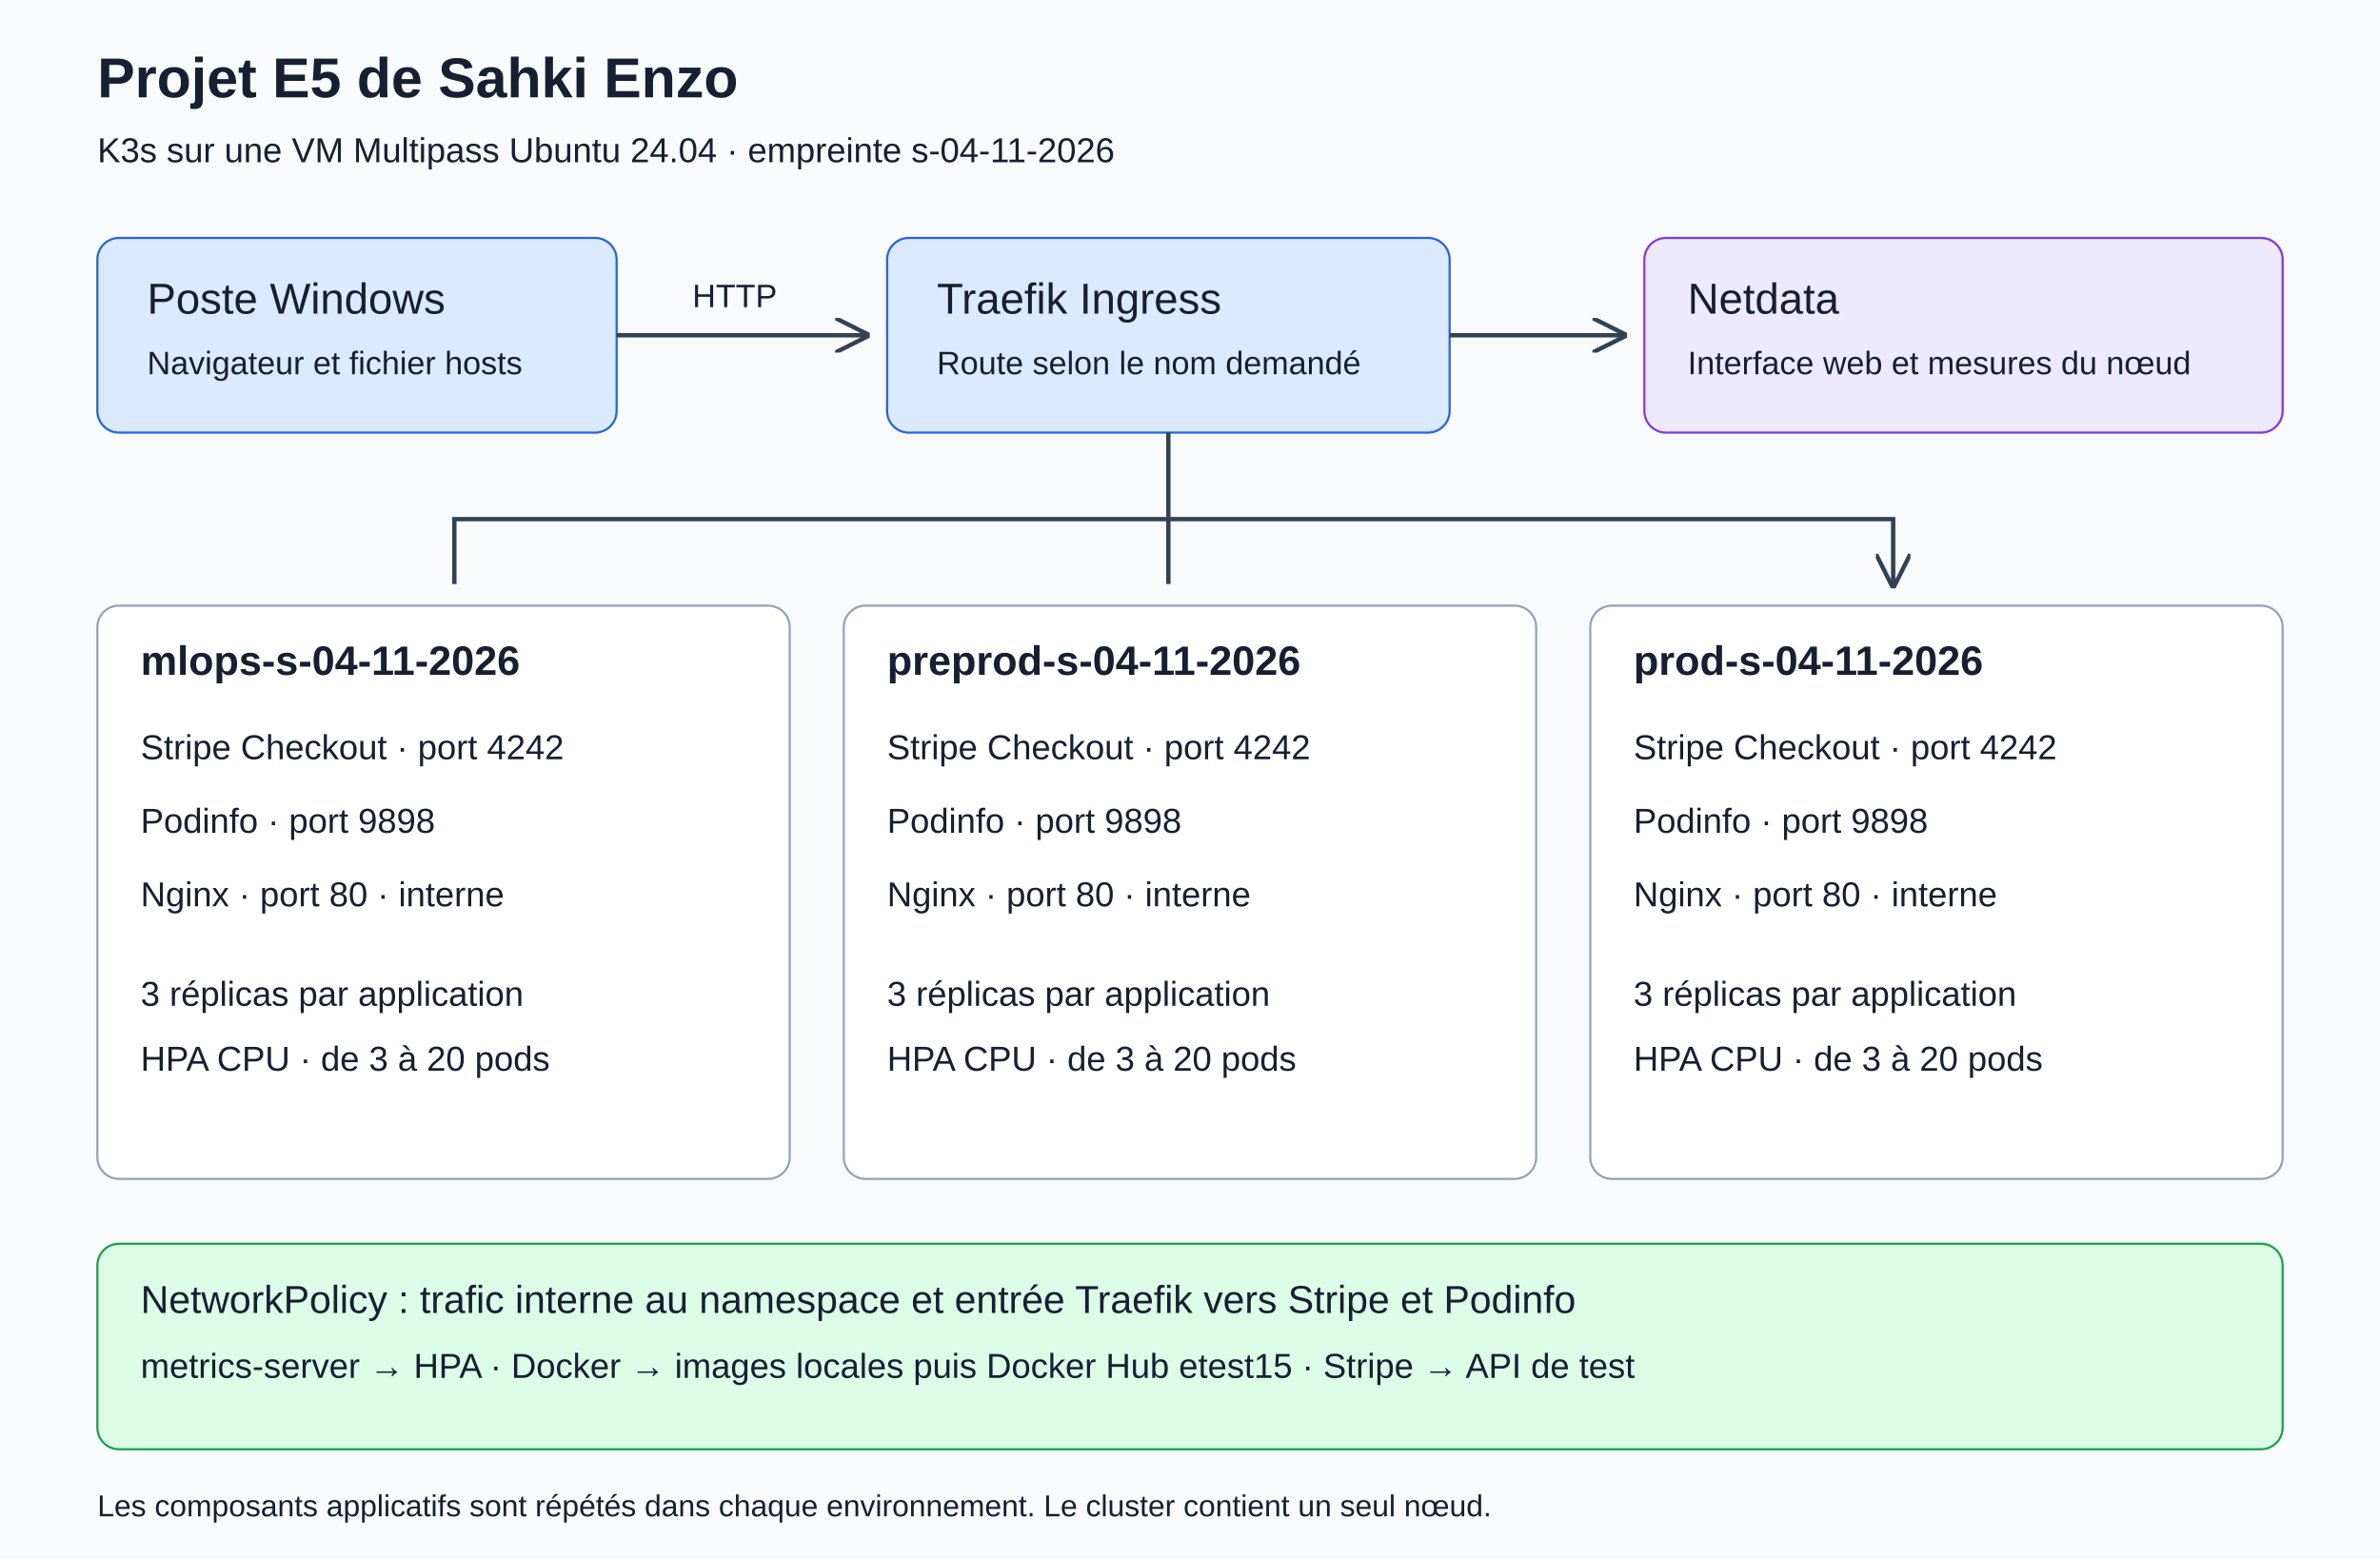
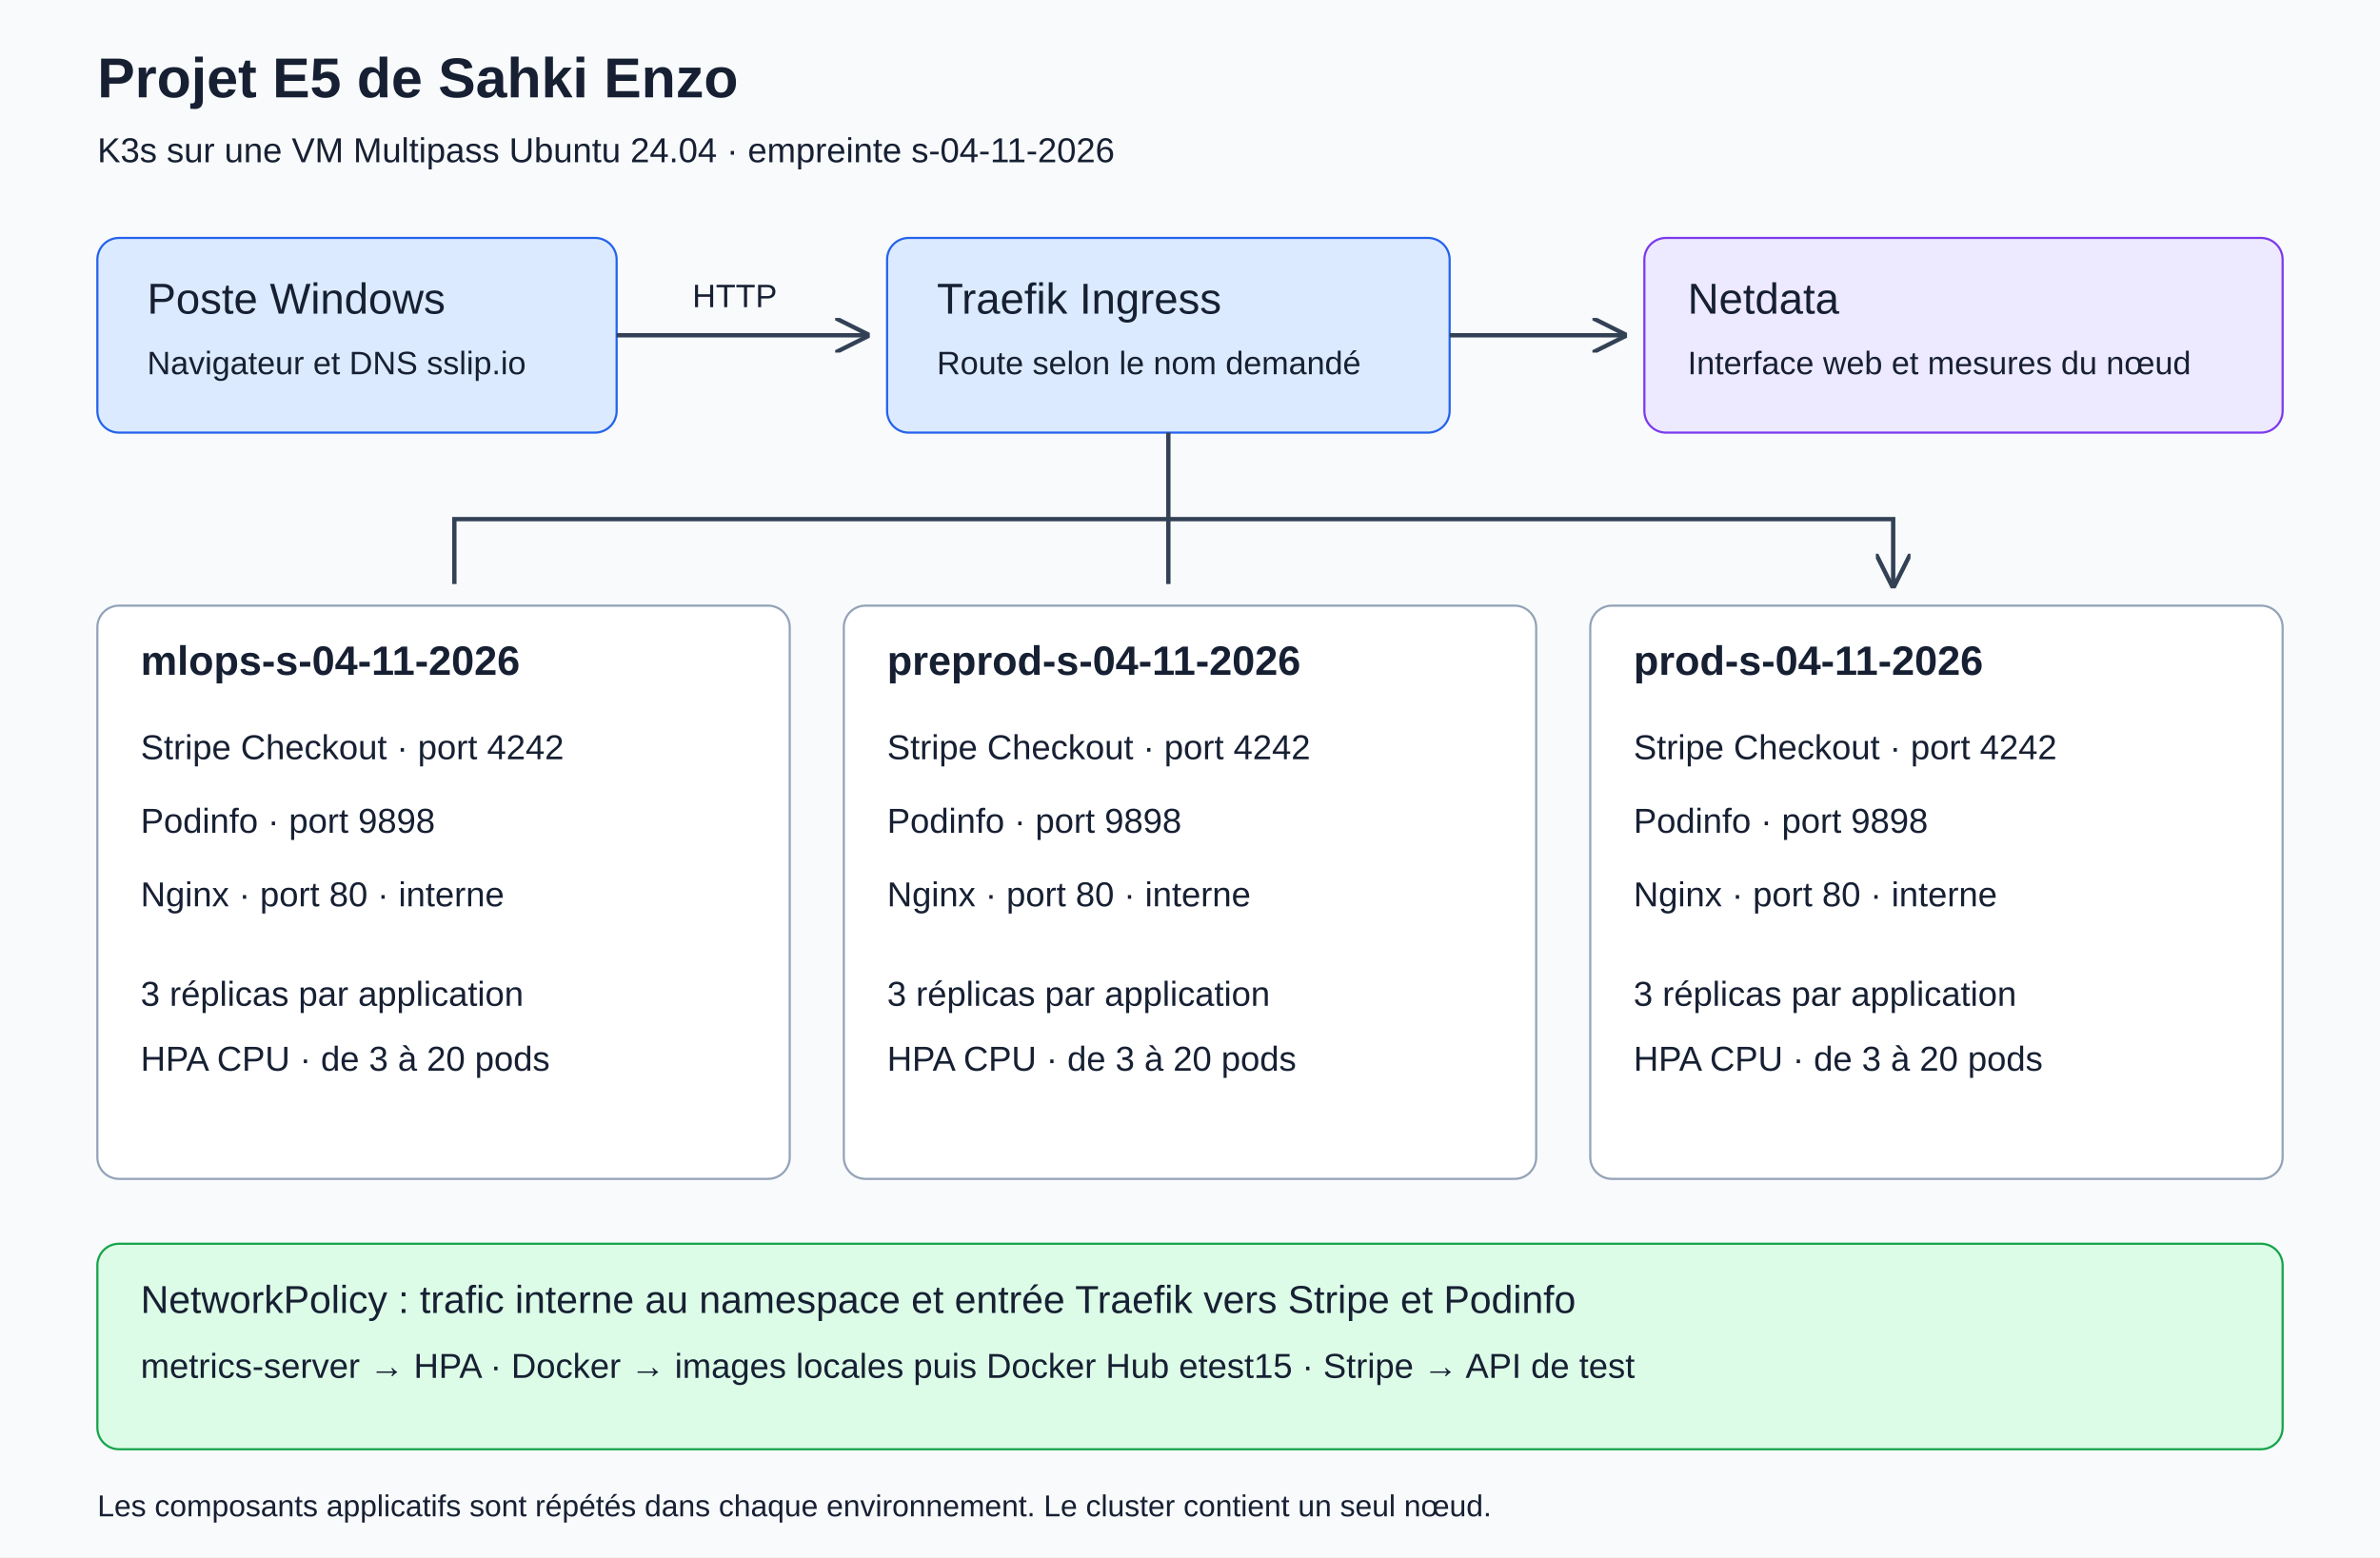
<svg xmlns="http://www.w3.org/2000/svg" width="1100" height="720" viewBox="0 0 1100 720">
  <defs>
    <marker id="arrow" markerWidth="8" markerHeight="8" refX="7" refY="4" orient="auto">
      <path d="M0 0 L8 4 L0 8" fill="none" stroke="#334155" />
    </marker>
  </defs>
  <rect width="1100" height="720" fill="#f8fafc" />
  <g font-family="Arial,sans-serif" fill="#172033">
    <text x="45" y="45" font-size="26" font-weight="bold">Projet E5 de Sahki Enzo</text>
    <text x="45" y="75" font-size="16">K3s sur une VM Multipass Ubuntu 24.04 · empreinte s-04-11-2026</text>
    <rect x="45" y="110" width="240" height="90" rx="10" fill="#dbeafe" stroke="#2563eb" />
    <text x="68" y="145" font-size="20">Poste Windows</text>
-     <text x="68" y="173" font-size="15">Navigateur et fichier hosts</text>
+     <text x="68" y="173" font-size="15">Navigateur et DNS sslip.io</text>
    <path d="M285 155 H400" stroke="#334155" stroke-width="2" marker-end="url(#arrow)" />
    <text x="320" y="142" font-size="15">HTTP</text>
    <rect x="410" y="110" width="260" height="90" rx="10" fill="#dbeafe" stroke="#2563eb" />
    <text x="433" y="145" font-size="20">Traefik Ingress</text>
    <text x="433" y="173" font-size="15">Route selon le nom demandé</text>
    <rect x="760" y="110" width="295" height="90" rx="10" fill="#ede9fe" stroke="#7c3aed" />
    <text x="780" y="145" font-size="20">Netdata</text>
    <text x="780" y="173" font-size="15">Interface web et mesures du nœud</text>
    <path d="M670 155 H750" stroke="#334155" stroke-width="2" marker-end="url(#arrow)" />
    <path d="M540 200 V240 H210 V270 M540 240 V270 M540 240 H875 V270" fill="none" stroke="#334155" stroke-width="2" marker-end="url(#arrow)" />
    <g stroke="#94a3b8" fill="white">
      <rect x="45" y="280" width="320" height="265" rx="10" />
      <rect x="390" y="280" width="320" height="265" rx="10" />
      <rect x="735" y="280" width="320" height="265" rx="10" />
    </g>
    <g font-size="19" font-weight="bold">
      <text x="65" y="312">mlops-s-04-11-2026</text>
      <text x="410" y="312">preprod-s-04-11-2026</text>
      <text x="755" y="312">prod-s-04-11-2026</text>
    </g>
    <g font-size="16">
      <text x="65" y="351">Stripe Checkout · port 4242</text>
      <text x="65" y="385">Podinfo · port 9898</text>
      <text x="65" y="419">Nginx · port 80 · interne</text>
      <text x="65" y="465">3 réplicas par application</text>
      <text x="65" y="495">HPA CPU · de 3 à 20 pods</text>
      <text x="410" y="351">Stripe Checkout · port 4242</text>
      <text x="410" y="385">Podinfo · port 9898</text>
      <text x="410" y="419">Nginx · port 80 · interne</text>
      <text x="410" y="465">3 réplicas par application</text>
      <text x="410" y="495">HPA CPU · de 3 à 20 pods</text>
      <text x="755" y="351">Stripe Checkout · port 4242</text>
      <text x="755" y="385">Podinfo · port 9898</text>
      <text x="755" y="419">Nginx · port 80 · interne</text>
      <text x="755" y="465">3 réplicas par application</text>
      <text x="755" y="495">HPA CPU · de 3 à 20 pods</text>
    </g>
    <rect x="45" y="575" width="1010" height="95" rx="10" fill="#dcfce7" stroke="#16a34a" />
    <text x="65" y="607" font-size="18">NetworkPolicy : trafic interne au namespace et entrée Traefik vers Stripe et Podinfo</text>
    <text x="65" y="637" font-size="16">metrics-server → HPA   ·   Docker → images locales puis Docker Hub etest15   ·   Stripe → API de test</text>
    <text x="45" y="701" font-size="14">Les composants applicatifs sont répétés dans chaque environnement. Le cluster contient un seul nœud.</text>
  </g>
</svg>
